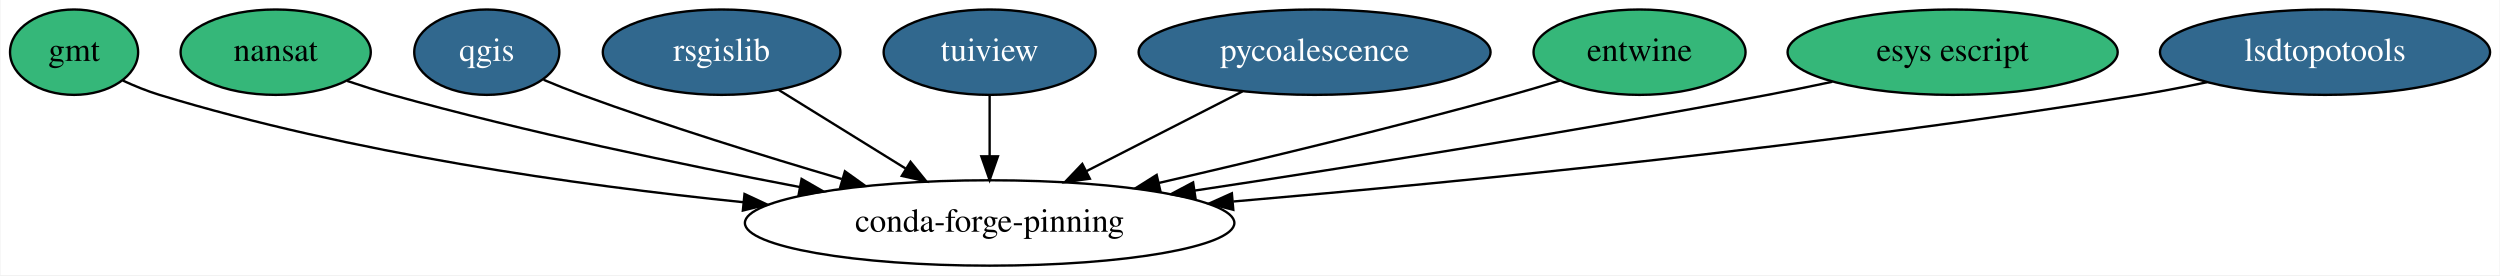
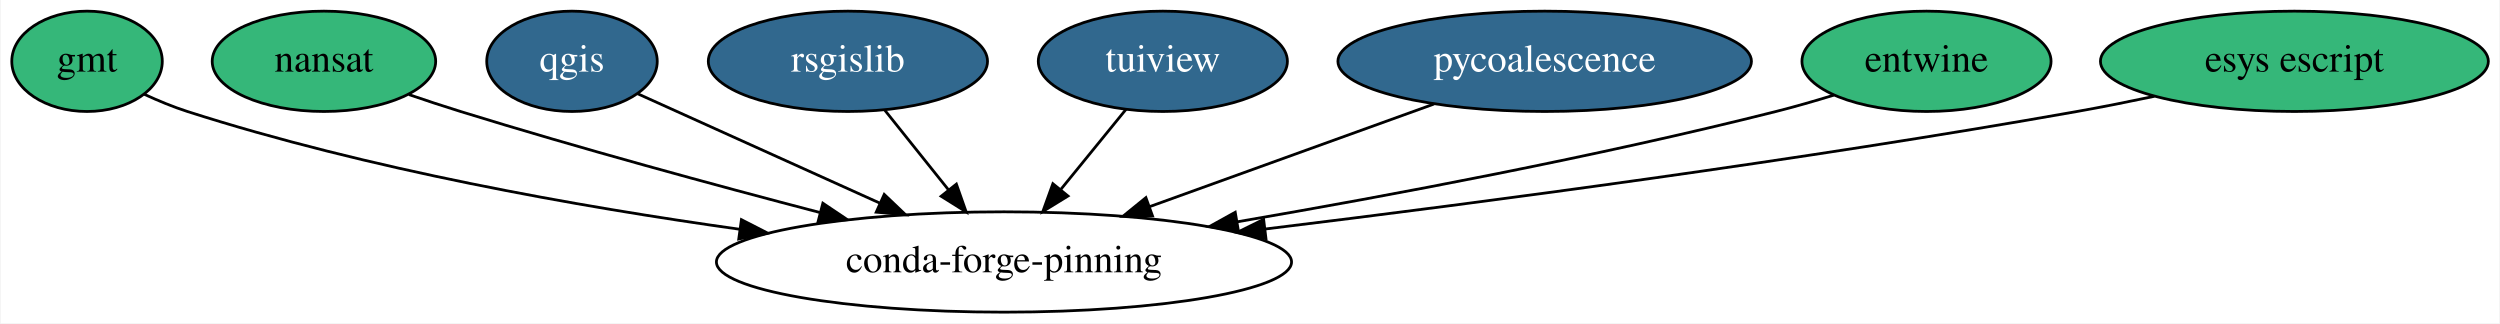
- <svg xmlns="http://www.w3.org/2000/svg" xmlns:xlink="http://www.w3.org/1999/xlink" width="1054pt" height="116pt" viewBox="0.00 0.00 1053.54 116.00">
+ <svg xmlns="http://www.w3.org/2000/svg" xmlns:xlink="http://www.w3.org/1999/xlink" width="897pt" height="116pt" viewBox="0.00 0.00 896.54 116.00">
  <g id="graph0" class="graph" transform="scale(1 1) rotate(0) translate(4 112)">
-     <polygon fill="white" stroke="transparent" points="-4,4 -4,-112 1049.54,-112 1049.54,4 -4,4" />
+     <polygon fill="white" stroke="transparent" points="-4,4 -4,-112 892.54,-112 892.54,4 -4,4" />
    <g id="node1" class="node">
      <g id="a_node1">
        <a xlink:href="https://github.com/conda-forge/gmt-feedstock" xlink:title="gmt">
          <ellipse fill="#35b779" stroke="black" cx="27" cy="-90" rx="27" ry="18" />
          <text text-anchor="middle" x="27" y="-86.3" font-family="Times,serif" font-size="14.00">gmt</text>
        </a>
      </g>
    </g>
-     <g id="node10" class="node">
-       <ellipse fill="none" stroke="black" cx="413" cy="-18" rx="103.18" ry="18" />
-       <text text-anchor="middle" x="413" y="-14.3" font-family="Times,serif" font-size="14.00">conda-forge-pinning</text>
+     <g id="node9" class="node">
+       <ellipse fill="none" stroke="black" cx="356" cy="-18" rx="103.18" ry="18" />
+       <text text-anchor="middle" x="356" y="-14.3" font-family="Times,serif" font-size="14.00">conda-forge-pinning</text>
    </g>
    <g id="edge1" class="edge">
-       <path fill="none" stroke="black" d="M47.53,-78.05C52.49,-75.76 57.84,-73.57 63,-72 143.69,-47.42 238.46,-33.96 309.02,-26.76" />
-       <polygon fill="black" stroke="black" points="309.65,-30.22 319.25,-25.75 308.96,-23.25 309.65,-30.22" />
+       <path fill="none" stroke="black" d="M47.56,-78.16C52.52,-75.87 57.87,-73.64 63,-72 127.69,-51.27 203.16,-37.86 261.31,-29.72" />
+       <polygon fill="black" stroke="black" points="261.79,-33.18 271.22,-28.35 260.83,-26.25 261.79,-33.18" />
    </g>
    <g id="node2" class="node">
      <g id="a_node2">
        <a xlink:href="https://github.com/conda-forge/nansat-feedstock" xlink:title="nansat">
          <ellipse fill="#35b779" stroke="black" cx="112" cy="-90" rx="40.09" ry="18" />
          <text text-anchor="middle" x="112" y="-86.3" font-family="Times,serif" font-size="14.00">nansat</text>
        </a>
      </g>
    </g>
    <g id="edge2" class="edge">
-       <path fill="none" stroke="black" d="M142.13,-77.88C148.33,-75.78 154.84,-73.71 161,-72 217.83,-56.23 283,-42.64 332.83,-33.17" />
-       <polygon fill="black" stroke="black" points="333.72,-36.57 342.9,-31.27 332.43,-29.69 333.72,-36.57" />
+       <path fill="none" stroke="black" d="M142.48,-78.06C148.59,-75.97 154.98,-73.86 161,-72 203.62,-58.83 252,-45.67 289.91,-35.76" />
+       <polygon fill="black" stroke="black" points="291.01,-39.09 299.81,-33.18 289.25,-32.31 291.01,-39.09" />
    </g>
    <g id="node3" class="node">
      <g id="a_node3">
        <a xlink:href="https://github.com/conda-forge/qgis-feedstock/pull/124" xlink:title="qgis">
          <ellipse fill="#31688e" stroke="black" cx="201" cy="-90" rx="30.59" ry="18" />
          <text text-anchor="middle" x="201" y="-86.3" font-family="Times,serif" font-size="14.00" fill="white">qgis</text>
        </a>
      </g>
    </g>
    <g id="edge3" class="edge">
-       <path fill="none" stroke="black" d="M224.95,-78.35C230.2,-76.15 235.76,-73.92 241,-72 276.91,-58.88 317.78,-46.19 350.66,-36.52" />
-       <polygon fill="black" stroke="black" points="351.98,-39.79 360.6,-33.62 350.02,-33.07 351.98,-39.79" />
+       <path fill="none" stroke="black" d="M224.54,-78.37C247.52,-67.99 283.06,-51.94 311.4,-39.14" />
+       <polygon fill="black" stroke="black" points="313.03,-42.25 320.7,-34.94 310.15,-35.87 313.03,-42.25" />
    </g>
    <g id="node4" class="node">
      <g id="a_node4">
        <a xlink:href="https://github.com/conda-forge/rsgislib-feedstock/pull/33" xlink:title="rsgislib">
          <ellipse fill="#31688e" stroke="black" cx="300" cy="-90" rx="50.09" ry="18" />
          <text text-anchor="middle" x="300" y="-86.3" font-family="Times,serif" font-size="14.00" fill="white">rsgislib</text>
        </a>
      </g>
    </g>
    <g id="edge4" class="edge">
-       <path fill="none" stroke="black" d="M323.96,-74.15C339.52,-64.52 360.07,-51.79 377.51,-40.99" />
-       <polygon fill="black" stroke="black" points="379.64,-43.78 386.3,-35.54 375.96,-37.83 379.64,-43.78" />
+       <path fill="none" stroke="black" d="M313.27,-72.41C320.08,-63.91 328.5,-53.37 336.07,-43.91" />
+       <polygon fill="black" stroke="black" points="338.92,-45.95 342.44,-35.96 333.45,-41.58 338.92,-45.95" />
    </g>
    <g id="node5" class="node">
      <g id="a_node5">
        <a xlink:href="https://github.com/conda-forge/tuiview-feedstock/pull/34" xlink:title="tuiview">
          <ellipse fill="#31688e" stroke="black" cx="413" cy="-90" rx="44.69" ry="18" />
          <text text-anchor="middle" x="413" y="-86.3" font-family="Times,serif" font-size="14.00" fill="white">tuiview</text>
        </a>
      </g>
    </g>
    <g id="edge5" class="edge">
-       <path fill="none" stroke="black" d="M413,-71.7C413,-63.98 413,-54.71 413,-46.11" />
-       <polygon fill="black" stroke="black" points="416.5,-46.1 413,-36.1 409.5,-46.1 416.5,-46.1" />
+       <path fill="none" stroke="black" d="M399.78,-72.76C392.86,-64.27 384.24,-53.68 376.48,-44.15" />
+       <polygon fill="black" stroke="black" points="378.97,-41.67 369.94,-36.12 373.54,-46.09 378.97,-41.67" />
    </g>
    <g id="node6" class="node">
      <g id="a_node6">
        <a xlink:href="https://github.com/conda-forge/pycoalescence-feedstock/pull/34" xlink:title="pycoalescence">
          <ellipse fill="#31688e" stroke="black" cx="550" cy="-90" rx="74.19" ry="18" />
          <text text-anchor="middle" x="550" y="-86.3" font-family="Times,serif" font-size="14.00" fill="white">pycoalescence</text>
        </a>
      </g>
    </g>
    <g id="edge6" class="edge">
-       <path fill="none" stroke="black" d="M519.6,-73.46C500.23,-63.57 474.91,-50.63 453.81,-39.85" />
-       <polygon fill="black" stroke="black" points="455.25,-36.65 444.75,-35.22 452.06,-42.89 455.25,-36.65" />
+       <path fill="none" stroke="black" d="M510.27,-74.67C480.84,-64.04 440.44,-49.47 408.37,-37.9" />
+       <polygon fill="black" stroke="black" points="409.3,-34.51 398.7,-34.41 406.92,-41.09 409.3,-34.51" />
    </g>
    <g id="node7" class="node">
      <g id="a_node7">
        <a xlink:href="https://github.com/conda-forge/entwine-feedstock" xlink:title="entwine">
          <ellipse fill="#35b779" stroke="black" cx="687" cy="-90" rx="44.69" ry="18" />
          <text text-anchor="middle" x="687" y="-86.3" font-family="Times,serif" font-size="14.00">entwine</text>
        </a>
      </g>
    </g>
    <g id="edge7" class="edge">
-       <path fill="none" stroke="black" d="M653.4,-78.03C646.67,-75.94 639.63,-73.84 633,-72 583.66,-58.31 527.52,-44.82 484.31,-34.87" />
-       <polygon fill="black" stroke="black" points="484.99,-31.44 474.46,-32.62 483.42,-38.26 484.99,-31.44" />
+       <path fill="none" stroke="black" d="M653.76,-77.87C646.93,-75.77 639.77,-73.71 633,-72 568.75,-55.8 495.02,-41.92 439.79,-32.43" />
+       <polygon fill="black" stroke="black" points="440.15,-28.94 429.7,-30.71 438.97,-35.84 440.15,-28.94" />
    </g>
    <g id="node8" class="node">
      <g id="a_node8">
        <a xlink:href="https://github.com/conda-forge/esys-escript-feedstock" xlink:title="esys escript">
          <ellipse fill="#35b779" stroke="black" cx="819" cy="-90" rx="69.59" ry="18" />
          <text text-anchor="middle" x="819" y="-86.3" font-family="Times,serif" font-size="14.00">esys escript</text>
        </a>
      </g>
    </g>
    <g id="edge8" class="edge">
-       <path fill="none" stroke="black" d="M768.31,-77.53C759.24,-75.6 749.85,-73.68 741,-72 659.33,-56.51 565.68,-41.67 499.41,-31.65" />
-       <polygon fill="black" stroke="black" points="499.83,-28.17 489.42,-30.15 498.79,-35.1 499.83,-28.17" />
-     </g>
-     <g id="node9" class="node">
-       <g id="a_node9">
-         <a xlink:href="https://github.com/conda-forge/lsdtopotools-feedstock/pull/1" xlink:title="lsdtopotools">
-           <ellipse fill="#31688e" stroke="black" cx="976" cy="-90" rx="69.59" ry="18" />
-           <text text-anchor="middle" x="976" y="-86.3" font-family="Times,serif" font-size="14.00" fill="white">lsdtopotools</text>
-         </a>
-       </g>
-     </g>
-     <g id="edge9" class="edge">
-       <path fill="none" stroke="black" d="M926.22,-77.33C916.88,-75.37 907.16,-73.5 898,-72 766.8,-50.6 614.18,-35.52 515.72,-27.05" />
-       <polygon fill="black" stroke="black" points="515.73,-23.54 505.47,-26.18 515.13,-30.51 515.73,-23.54" />
+       <path fill="none" stroke="black" d="M768.76,-77.45C759.55,-75.5 750.01,-73.6 741,-72 642.14,-54.45 528.11,-39.39 449.96,-29.86" />
+       <polygon fill="black" stroke="black" points="450.01,-26.34 439.66,-28.61 449.16,-33.29 450.01,-26.34" />
    </g>
  </g>
</svg>
